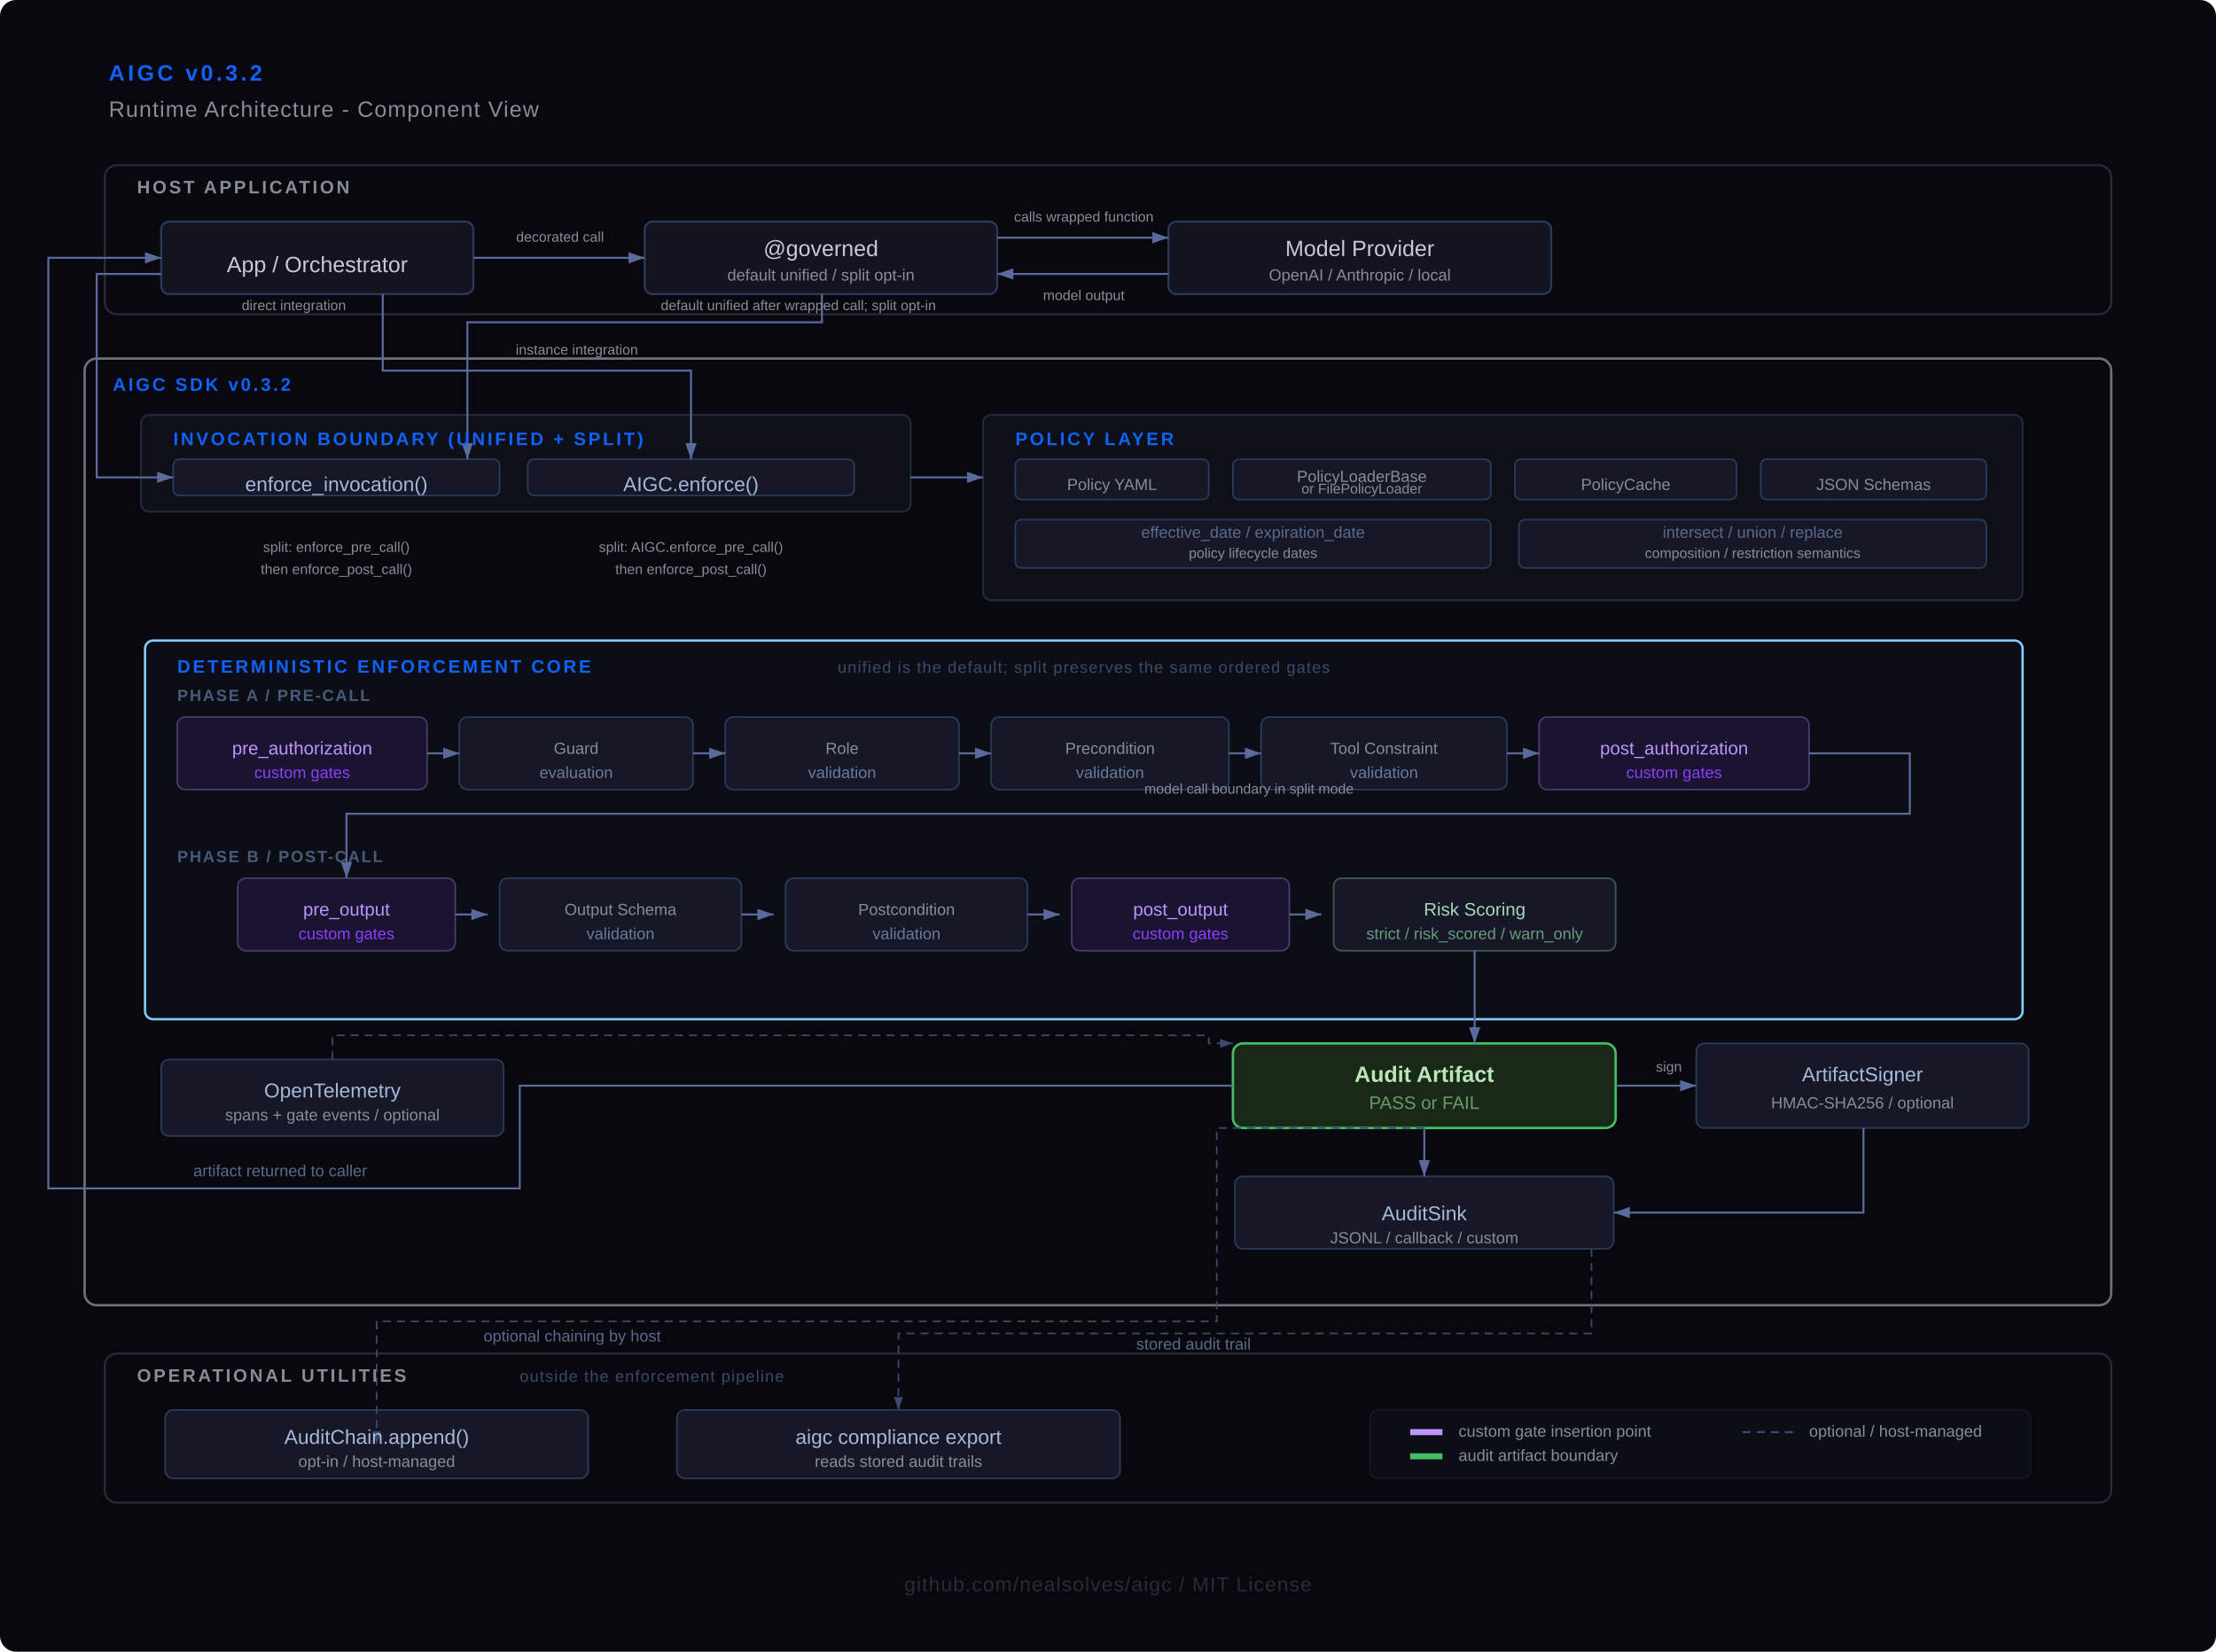
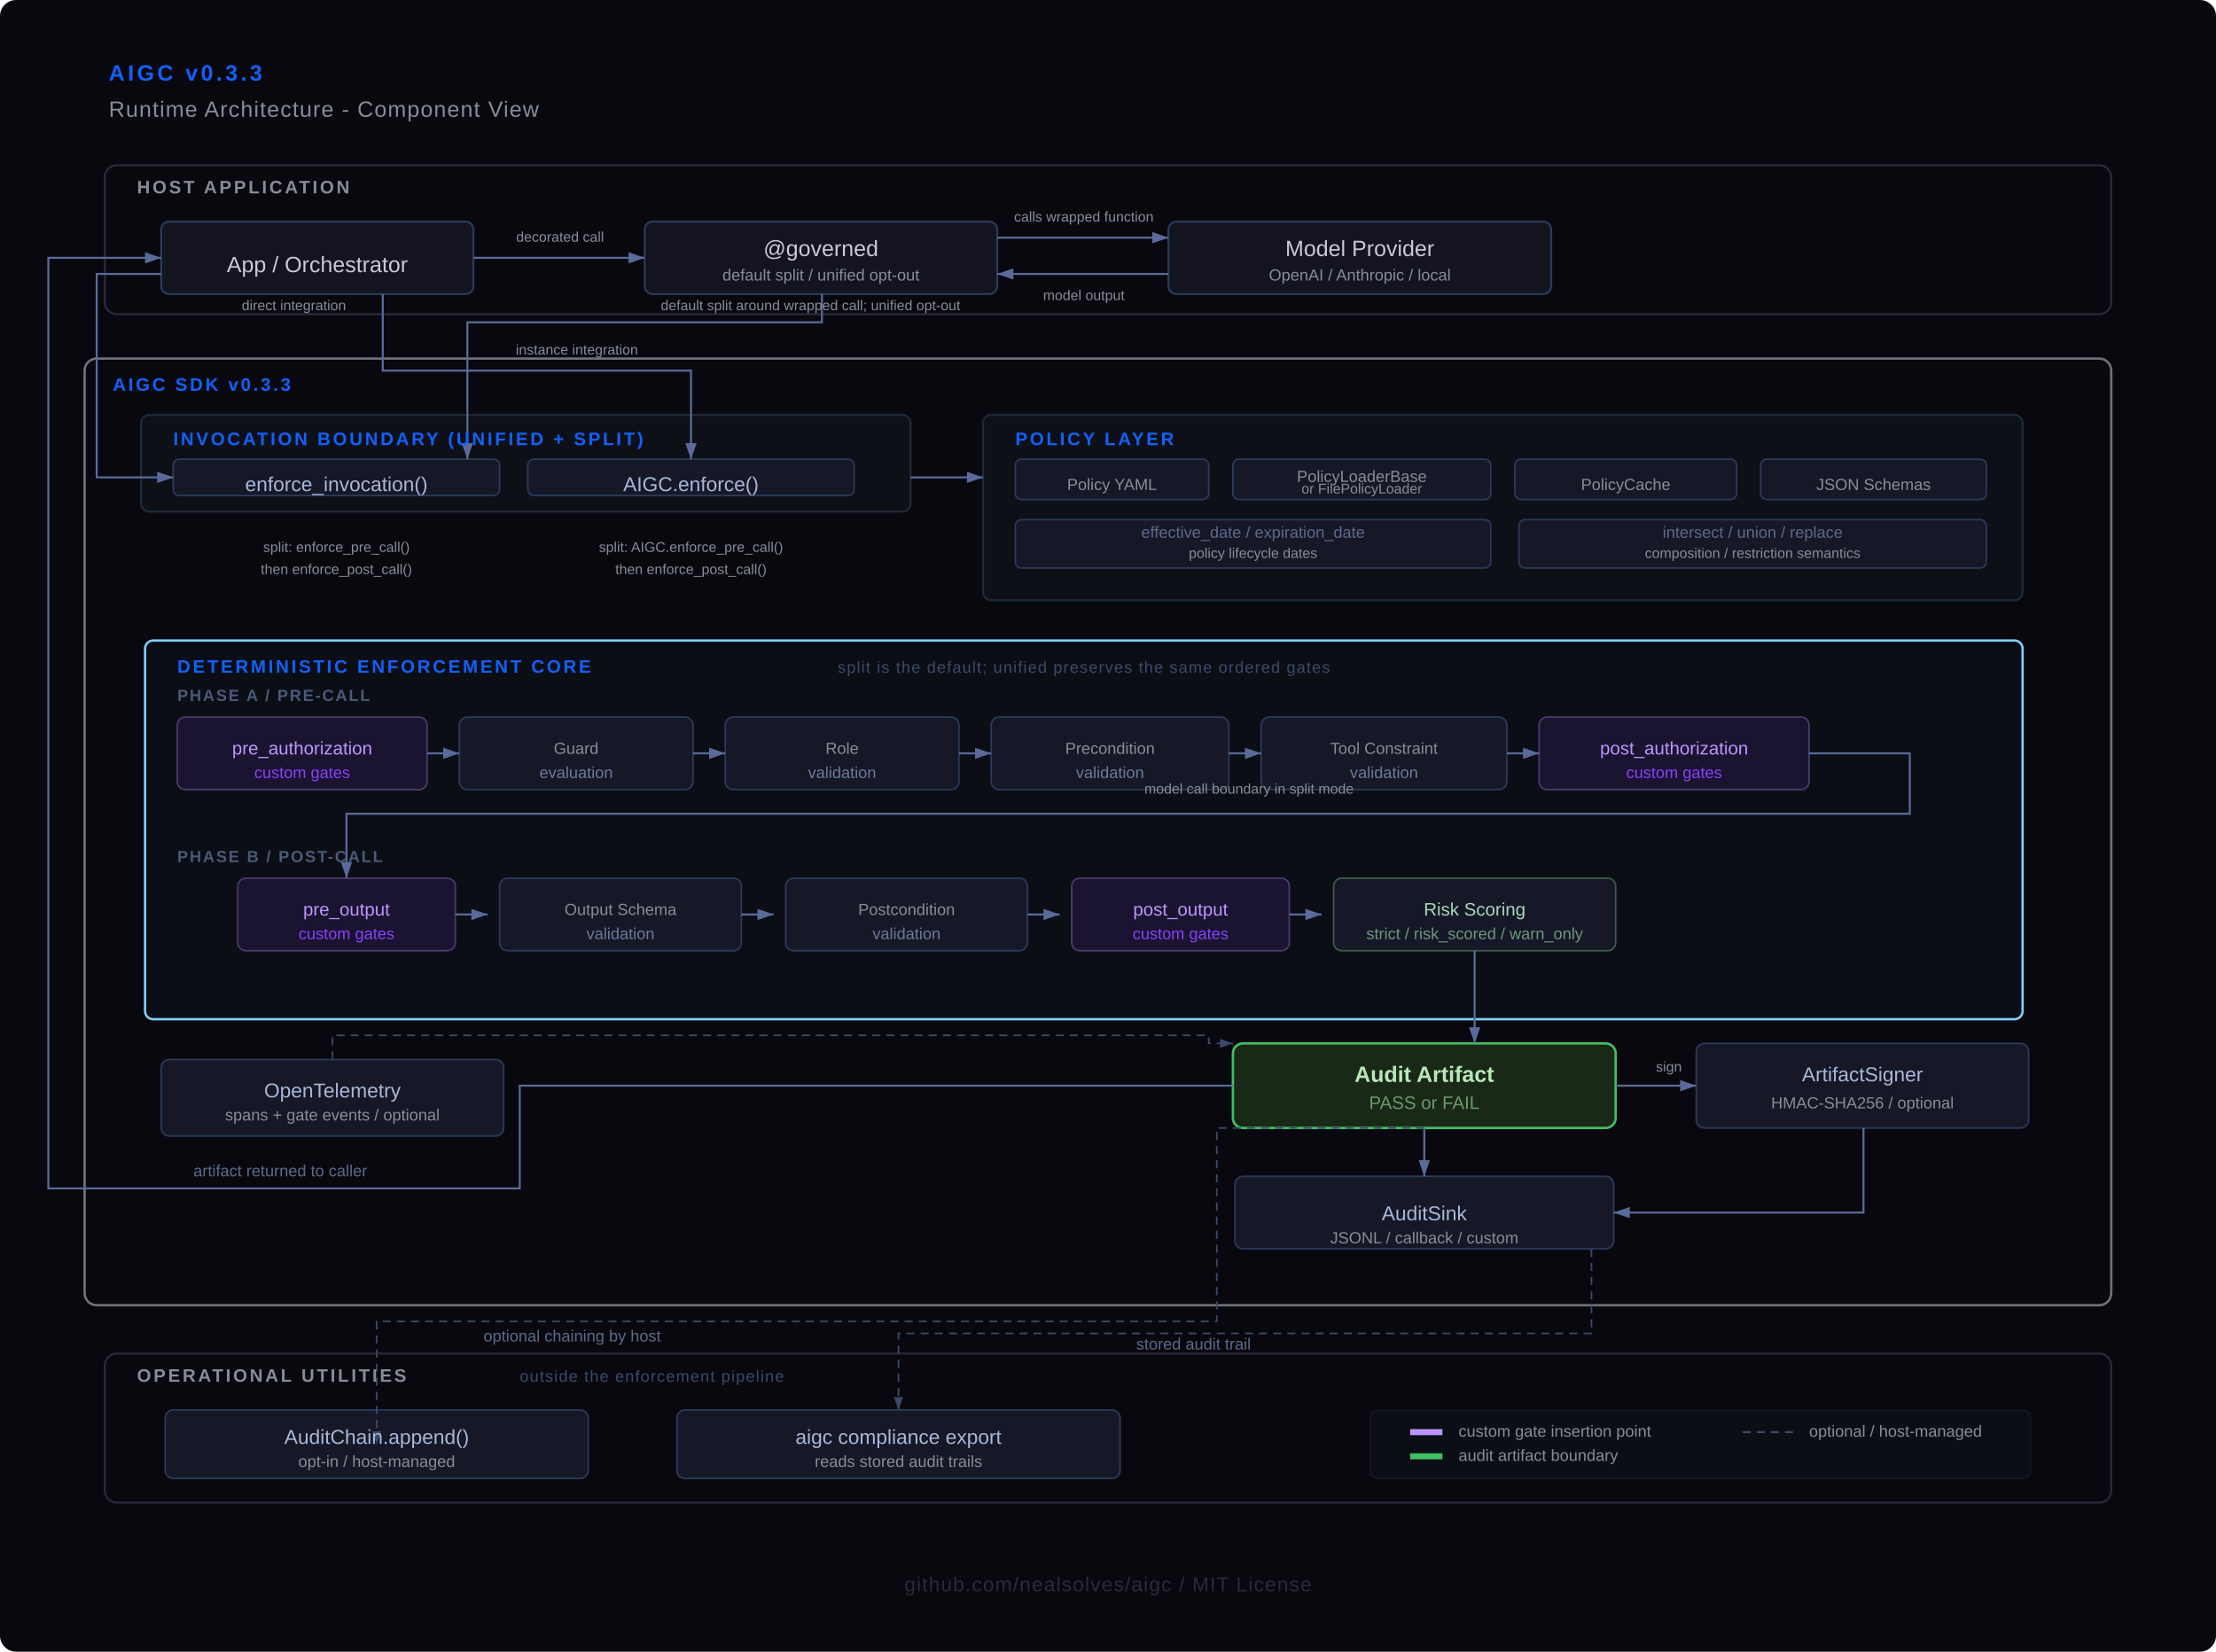
<svg xmlns="http://www.w3.org/2000/svg" viewBox="0 0 1100 820">
  <defs>
    <style>
      svg {
        font-family: 'IBM Plex Sans', Arial, sans-serif;
      }

      .mono {
        font-family: 'IBM Plex Mono', 'IBM Plex Sans', Arial, sans-serif;
      }

      .title {
        fill: #0f62fe;
        font-size: 11px;
        font-weight: 700;
        letter-spacing: 1.5px;
      }

      .subtitle {
        fill: #878d96;
        font-size: 11px;
        letter-spacing: 0.5px;
      }

      .section {
        fill: #878d96;
        font-size: 9px;
        font-weight: 600;
        letter-spacing: 1.2px;
      }

      .section-blue {
        fill: #0f62fe;
        font-size: 9px;
        font-weight: 700;
        letter-spacing: 1.2px;
      }

      .group-label {
        fill: #4a5a7a;
        font-size: 8px;
        font-weight: 600;
        letter-spacing: 0.8px;
      }

      .caption {
        fill: #5a6a8a;
        font-size: 8px;
      }

      .tiny {
        fill: #878d96;
        font-size: 7px;
      }

      .label {
        fill: #c8c8d8;
        font-size: 11px;
        font-weight: 500;
        text-anchor: middle;
        dominant-baseline: middle;
      }

      .label-mid {
        fill: #a8b8d8;
        font-size: 10px;
        font-weight: 500;
        text-anchor: middle;
        dominant-baseline: middle;
      }

      .detail {
        fill: #878d96;
        font-size: 8px;
        dominant-baseline: middle;
      }

      .detail-mid {
        fill: #6a7a9a;
        font-size: 8px;
        dominant-baseline: middle;
      }

      .note {
        fill: #3a4a6a;
        font-size: 8px;
        letter-spacing: 0.5px;
      }

      .host-wrap {
        fill: none;
        stroke: #2a2a3a;
        stroke-width: 1;
      }

      .host-box {
        fill: #141420;
        stroke: #2a3a5a;
        stroke-width: 1;
      }

      .sdk-wrap {
        fill: none;
        stroke: #c1c7cd;
        stroke-opacity: 0.55;
        stroke-width: 1.2;
      }

      .inv-wrap,
      .policy-wrap {
        fill: #0e1018;
        stroke: #1e2a3a;
        stroke-width: 1;
      }

      .inv-box,
      .policy-box,
      .otel-box,
      .sink-box,
      .signer-box,
      .ops-box,
      .legend-box {
        fill: #161828;
        stroke: #2a3a5a;
        stroke-width: 0.8;
      }

      .core-wrap {
        fill: #0c0e16;
        stroke: #82cfff;
        stroke-width: 1.15;
      }

      .custom-box {
        fill: #1a1430;
        stroke: #4a3a6a;
        stroke-width: 0.8;
      }

      .risk-box {
        fill: #161828;
        stroke: #3a5a4a;
        stroke-width: 0.8;
      }

      .artifact-box {
        fill: #1a2818;
        stroke: #42be65;
        stroke-width: 1.2;
      }

      .ops-wrap {
        fill: none;
        stroke: #2a2a3a;
        stroke-width: 1;
      }

      .legend-wrap {
        fill: #0c0e16;
        stroke: #1a1a2a;
        stroke-width: 0.5;
      }

      .purple {
        fill: #be95ff;
        font-size: 9px;
        font-weight: 500;
        text-anchor: middle;
        dominant-baseline: middle;
      }

      .purple-sub {
        fill: #8a3ffc;
        font-size: 8px;
        text-anchor: middle;
        dominant-baseline: middle;
      }

      .green {
        fill: #b8e8b8;
        font-size: 11px;
        font-weight: 600;
        text-anchor: middle;
        dominant-baseline: middle;
      }

      .green-mid {
        fill: #a8d8b8;
        font-size: 9px;
        font-weight: 500;
        text-anchor: middle;
        dominant-baseline: middle;
      }

      .green-sub {
        fill: #6a9a6a;
        font-size: 9px;
        text-anchor: middle;
        dominant-baseline: middle;
      }

      .green-detail {
        fill: #6a9a7a;
        font-size: 8px;
        text-anchor: middle;
        dominant-baseline: middle;
      }

      .conn {
        fill: none;
        stroke: #5a6a9a;
        stroke-width: 1;
      }

      .conn-dim {
        fill: none;
        stroke: #3a4a6a;
        stroke-width: 0.8;
        stroke-dasharray: 4 3;
      }

      .legend-purple {
        stroke: #be95ff;
        stroke-width: 3;
      }

      .legend-dim {
        stroke: #3a4a6a;
        stroke-width: 1;
        stroke-dasharray: 4 3;
      }

      .legend-green {
        stroke: #42be65;
        stroke-width: 3;
      }

      .watermark {
        fill: #2a2a3a;
        font-size: 10px;
        letter-spacing: 0.5px;
      }
    </style>
    <marker id="arrow" viewBox="0 0 10 7" refX="10" refY="3.5" markerWidth="8" markerHeight="6" orient="auto">
      <path d="M0 0 L10 3.5 L0 7 z" fill="#5a6a9a" />
    </marker>
    <marker id="arrow-dim" viewBox="0 0 10 7" refX="10" refY="3.5" markerWidth="8" markerHeight="6" orient="auto">
      <path d="M0 0 L10 3.5 L0 7 z" fill="#3a4a6a" />
    </marker>
  </defs>
  <rect width="1100" height="820" fill="#08080e" rx="8" />
-   <text class="title mono" x="54" y="40">AIGC v0.3.2</text>
+   <text class="title mono" x="54" y="40">AIGC v0.3.3</text>
  <text class="subtitle mono" x="54" y="58">Runtime Architecture - Component View</text>
  <rect class="host-wrap" x="52" y="82" width="996" height="74" rx="6" />
  <rect class="sdk-wrap" x="42" y="178" width="1006" height="470" rx="6" />
  <rect class="inv-wrap" x="70" y="206" width="382" height="48" rx="4" />
  <rect class="policy-wrap" x="488" y="206" width="516" height="92" rx="4" />
  <rect class="core-wrap" x="72" y="318" width="932" height="188" rx="4" />
  <rect class="otel-box" x="80" y="526" width="170" height="38" rx="4" />
  <rect class="artifact-box" x="612" y="518" width="190" height="42" rx="5" />
  <rect class="signer-box" x="842" y="518" width="165" height="42" rx="4" />
  <rect class="sink-box" x="613" y="584" width="188" height="36" rx="4" />
  <rect class="ops-wrap" x="52" y="672" width="996" height="74" rx="6" />
  <rect class="host-box" x="80" y="110" width="155" height="36" rx="4" />
  <rect class="host-box" x="320" y="110" width="175" height="36" rx="4" />
  <rect class="host-box" x="580" y="110" width="190" height="36" rx="4" />
  <rect class="inv-box" x="86" y="228" width="162" height="18" rx="3" />
  <rect class="inv-box" x="262" y="228" width="162" height="18" rx="3" />
  <rect class="policy-box" x="504" y="228" width="96" height="20" rx="3" />
  <rect class="policy-box" x="612" y="228" width="128" height="20" rx="3" />
  <rect class="policy-box" x="752" y="228" width="110" height="20" rx="3" />
  <rect class="policy-box" x="874" y="228" width="112" height="20" rx="3" />
  <rect class="policy-box" x="504" y="258" width="236" height="24" rx="3" />
  <rect class="policy-box" x="754" y="258" width="232" height="24" rx="3" />
  <rect class="custom-box" x="88" y="356" width="124" height="36" rx="4" />
  <rect class="inv-box" x="228" y="356" width="116" height="36" rx="4" />
  <rect class="inv-box" x="360" y="356" width="116" height="36" rx="4" />
  <rect class="inv-box" x="492" y="356" width="118" height="36" rx="4" />
  <rect class="inv-box" x="626" y="356" width="122" height="36" rx="4" />
  <rect class="custom-box" x="764" y="356" width="134" height="36" rx="4" />
  <rect class="custom-box" x="118" y="436" width="108" height="36" rx="4" />
  <rect class="inv-box" x="248" y="436" width="120" height="36" rx="4" />
  <rect class="inv-box" x="390" y="436" width="120" height="36" rx="4" />
  <rect class="custom-box" x="532" y="436" width="108" height="36" rx="4" />
  <rect class="risk-box" x="662" y="436" width="140" height="36" rx="4" />
  <rect class="ops-box" x="82" y="700" width="210" height="34" rx="4" />
  <rect class="ops-box" x="336" y="700" width="220" height="34" rx="4" />
  <rect class="legend-wrap" x="680" y="700" width="328" height="34" rx="4" />
  <g id="connectors">
    <line class="conn" x1="235" y1="128" x2="320" y2="128" marker-end="url(#arrow)" />
    <line class="conn" x1="495" y1="118" x2="580" y2="118" marker-end="url(#arrow)" />
    <line class="conn" x1="580" y1="136" x2="495" y2="136" marker-end="url(#arrow)" />
    <polyline class="conn" points="80,136 48,136 48,237 86,237" marker-end="url(#arrow)" />
    <polyline class="conn" points="190,146 190,184 343,184 343,228" marker-end="url(#arrow)" />
    <polyline class="conn" points="408,146 408,160 232,160 232,228" marker-end="url(#arrow)" />
    <line class="conn" x1="452" y1="237" x2="488" y2="237" marker-end="url(#arrow)" />
    <line class="conn" x1="212" y1="374" x2="228" y2="374" marker-end="url(#arrow)" />
    <line class="conn" x1="344" y1="374" x2="360" y2="374" marker-end="url(#arrow)" />
    <line class="conn" x1="476" y1="374" x2="492" y2="374" marker-end="url(#arrow)" />
    <line class="conn" x1="610" y1="374" x2="626" y2="374" marker-end="url(#arrow)" />
    <line class="conn" x1="748" y1="374" x2="764" y2="374" marker-end="url(#arrow)" />
    <polyline class="conn" points="898,374 948,374 948,404 172,404 172,436" marker-end="url(#arrow)" />
    <line class="conn" x1="226" y1="454" x2="242" y2="454" marker-end="url(#arrow)" />
    <line class="conn" x1="368" y1="454" x2="384" y2="454" marker-end="url(#arrow)" />
    <line class="conn" x1="510" y1="454" x2="526" y2="454" marker-end="url(#arrow)" />
    <line class="conn" x1="640" y1="454" x2="656" y2="454" marker-end="url(#arrow)" />
    <line class="conn" x1="732" y1="472" x2="732" y2="518" marker-end="url(#arrow)" />
    <line class="conn" x1="802" y1="539" x2="842" y2="539" marker-end="url(#arrow)" />
    <line class="conn" x1="707" y1="560" x2="707" y2="584" marker-end="url(#arrow)" />
    <polyline class="conn" points="925,560 925,602 801,602" marker-end="url(#arrow)" />
    <polyline class="conn" points="612,539 258,539 258,590 24,590 24,128 80,128" marker-end="url(#arrow)" />
    <polyline class="conn-dim" points="165,526 165,514 600,514 600,518 612,518" marker-end="url(#arrow-dim)" />
    <polyline class="conn-dim" points="707,560 604,560 604,656 187,656 187,717" marker-end="url(#arrow-dim)" />
    <polyline class="conn-dim" points="790,620 790,662 446,662 446,700" marker-end="url(#arrow-dim)" />
  </g>
  <g id="labels">
    <text class="section mono" x="68" y="96">HOST APPLICATION</text>
    <text class="label" x="157.5" y="132" text-anchor="middle">App / Orchestrator</text>
    <text class="label mono" x="407.5" y="124" text-anchor="middle">@governed</text>
-     <text class="detail" x="407.5" y="137" text-anchor="middle">default unified / split opt-in</text>
+     <text class="detail" x="407.5" y="137" text-anchor="middle">default split / unified opt-out</text>
    <text class="label" x="675" y="124" text-anchor="middle">Model Provider</text>
    <text class="detail" x="675" y="137" text-anchor="middle">OpenAI / Anthropic / local</text>
    <text class="tiny" x="278" y="120" text-anchor="middle">decorated call</text>
    <text class="tiny" x="538" y="110" text-anchor="middle">calls wrapped function</text>
    <text class="tiny" x="538" y="149" text-anchor="middle">model output</text>
-     <text class="section-blue mono" x="56" y="194">AIGC SDK v0.3.2</text>
+     <text class="section-blue mono" x="56" y="194">AIGC SDK v0.3.3</text>
    <text class="tiny" x="120" y="154">direct integration</text>
    <text class="tiny" x="256" y="176">instance integration</text>
-     <text class="tiny" x="328" y="154">default unified after wrapped call; split opt-in</text>
+     <text class="tiny" x="328" y="154">default split around wrapped call; unified opt-out</text>
    <text class="section-blue mono" x="86" y="221">INVOCATION BOUNDARY (UNIFIED + SPLIT)</text>
    <text class="label-mid mono" x="167" y="241" text-anchor="middle">enforce_invocation()</text>
    <text class="label-mid mono" x="343" y="241" text-anchor="middle">AIGC.enforce()</text>
    <text class="tiny" x="167" y="274" text-anchor="middle">split: enforce_pre_call()</text>
    <text class="tiny" x="167" y="285" text-anchor="middle">then enforce_post_call()</text>
    <text class="tiny" x="343" y="274" text-anchor="middle">split: AIGC.enforce_pre_call()</text>
    <text class="tiny" x="343" y="285" text-anchor="middle">then enforce_post_call()</text>
    <text class="section-blue mono" x="504" y="221">POLICY LAYER</text>
    <text class="detail" x="552" y="241" text-anchor="middle">Policy YAML</text>
    <text class="detail" x="676" y="237" text-anchor="middle">PolicyLoaderBase</text>
    <text class="tiny" x="676" y="245" text-anchor="middle">or FilePolicyLoader</text>
    <text class="detail" x="807" y="241" text-anchor="middle">PolicyCache</text>
    <text class="detail" x="930" y="241" text-anchor="middle">JSON Schemas</text>
    <text class="caption mono" x="622" y="267" text-anchor="middle">effective_date / expiration_date</text>
    <text class="tiny" x="622" y="277" text-anchor="middle">policy lifecycle dates</text>
    <text class="caption mono" x="870" y="267" text-anchor="middle">intersect / union / replace</text>
    <text class="tiny" x="870" y="277" text-anchor="middle">composition / restriction semantics</text>
    <text class="section-blue mono" x="88" y="334">DETERMINISTIC ENFORCEMENT CORE</text>
-     <text class="note" x="538" y="334" text-anchor="middle">unified is the default; split preserves the same ordered gates</text>
+     <text class="note" x="538" y="334" text-anchor="middle">split is the default; unified preserves the same ordered gates</text>
    <text class="group-label mono" x="88" y="348">PHASE A / PRE-CALL</text>
    <text class="group-label mono" x="88" y="428">PHASE B / POST-CALL</text>
    <text class="tiny" x="620" y="394" text-anchor="middle">model call boundary in split mode</text>
    <text class="purple mono" x="150" y="372" text-anchor="middle">pre_authorization</text>
    <text class="purple-sub" x="150" y="384" text-anchor="middle">custom gates</text>
    <text class="detail" x="286" y="372" text-anchor="middle">Guard</text>
    <text class="detail-mid" x="286" y="384" text-anchor="middle">evaluation</text>
    <text class="detail" x="418" y="372" text-anchor="middle">Role</text>
    <text class="detail-mid" x="418" y="384" text-anchor="middle">validation</text>
    <text class="detail" x="551" y="372" text-anchor="middle">Precondition</text>
    <text class="detail-mid" x="551" y="384" text-anchor="middle">validation</text>
    <text class="detail" x="687" y="372" text-anchor="middle">Tool Constraint</text>
    <text class="detail-mid" x="687" y="384" text-anchor="middle">validation</text>
    <text class="purple mono" x="831" y="372" text-anchor="middle">post_authorization</text>
    <text class="purple-sub" x="831" y="384" text-anchor="middle">custom gates</text>
    <text class="purple mono" x="172" y="452" text-anchor="middle">pre_output</text>
    <text class="purple-sub" x="172" y="464" text-anchor="middle">custom gates</text>
    <text class="detail" x="308" y="452" text-anchor="middle">Output Schema</text>
    <text class="detail-mid" x="308" y="464" text-anchor="middle">validation</text>
    <text class="detail" x="450" y="452" text-anchor="middle">Postcondition</text>
    <text class="detail-mid" x="450" y="464" text-anchor="middle">validation</text>
    <text class="purple mono" x="586" y="452" text-anchor="middle">post_output</text>
    <text class="purple-sub" x="586" y="464" text-anchor="middle">custom gates</text>
    <text class="green-mid" x="732" y="452" text-anchor="middle">Risk Scoring</text>
    <text class="green-detail" x="732" y="464" text-anchor="middle">strict / risk_scored / warn_only</text>
    <text class="label-mid" x="165" y="542" text-anchor="middle">OpenTelemetry</text>
    <text class="detail" x="165" y="554" text-anchor="middle">spans + gate events / optional</text>
    <text class="green" x="707" y="534" text-anchor="middle">Audit Artifact</text>
    <text class="green-sub" x="707" y="548" text-anchor="middle">PASS or FAIL</text>
    <text class="label-mid" x="924.5" y="534" text-anchor="middle">ArtifactSigner</text>
    <text class="detail mono" x="924.5" y="548" text-anchor="middle">HMAC-SHA256 / optional</text>
    <text class="tiny" x="822" y="532">sign</text>
    <text class="label-mid" x="707" y="603" text-anchor="middle">AuditSink</text>
    <text class="detail" x="707" y="615" text-anchor="middle">JSONL / callback / custom</text>
    <text class="caption" x="96" y="584">artifact returned to caller</text>
    <text class="caption" x="240" y="666">optional chaining by host</text>
    <text class="caption" x="564" y="670">stored audit trail</text>
    <text class="section mono" x="68" y="686">OPERATIONAL UTILITIES</text>
    <text class="note" x="258" y="686">outside the enforcement pipeline</text>
    <text class="label-mid mono" x="187" y="714" text-anchor="middle">AuditChain.append()</text>
    <text class="detail" x="187" y="726" text-anchor="middle">opt-in / host-managed</text>
    <text class="label-mid mono" x="446" y="714" text-anchor="middle">aigc compliance export</text>
    <text class="detail" x="446" y="726" text-anchor="middle">reads stored audit trails</text>
    <line class="legend-purple" x1="700" y1="711" x2="716" y2="711" />
    <text class="detail" x="724" y="711">custom gate insertion point</text>
    <line class="legend-dim" x1="865" y1="711" x2="890" y2="711" />
    <text class="detail" x="898" y="711">optional / host-managed</text>
    <line class="legend-green" x1="700" y1="723" x2="716" y2="723" />
    <text class="detail" x="724" y="723">audit artifact boundary</text>
    <text class="watermark mono" x="550" y="790" text-anchor="middle">github.com/nealsolves/aigc / MIT License</text>
  </g>
</svg>
